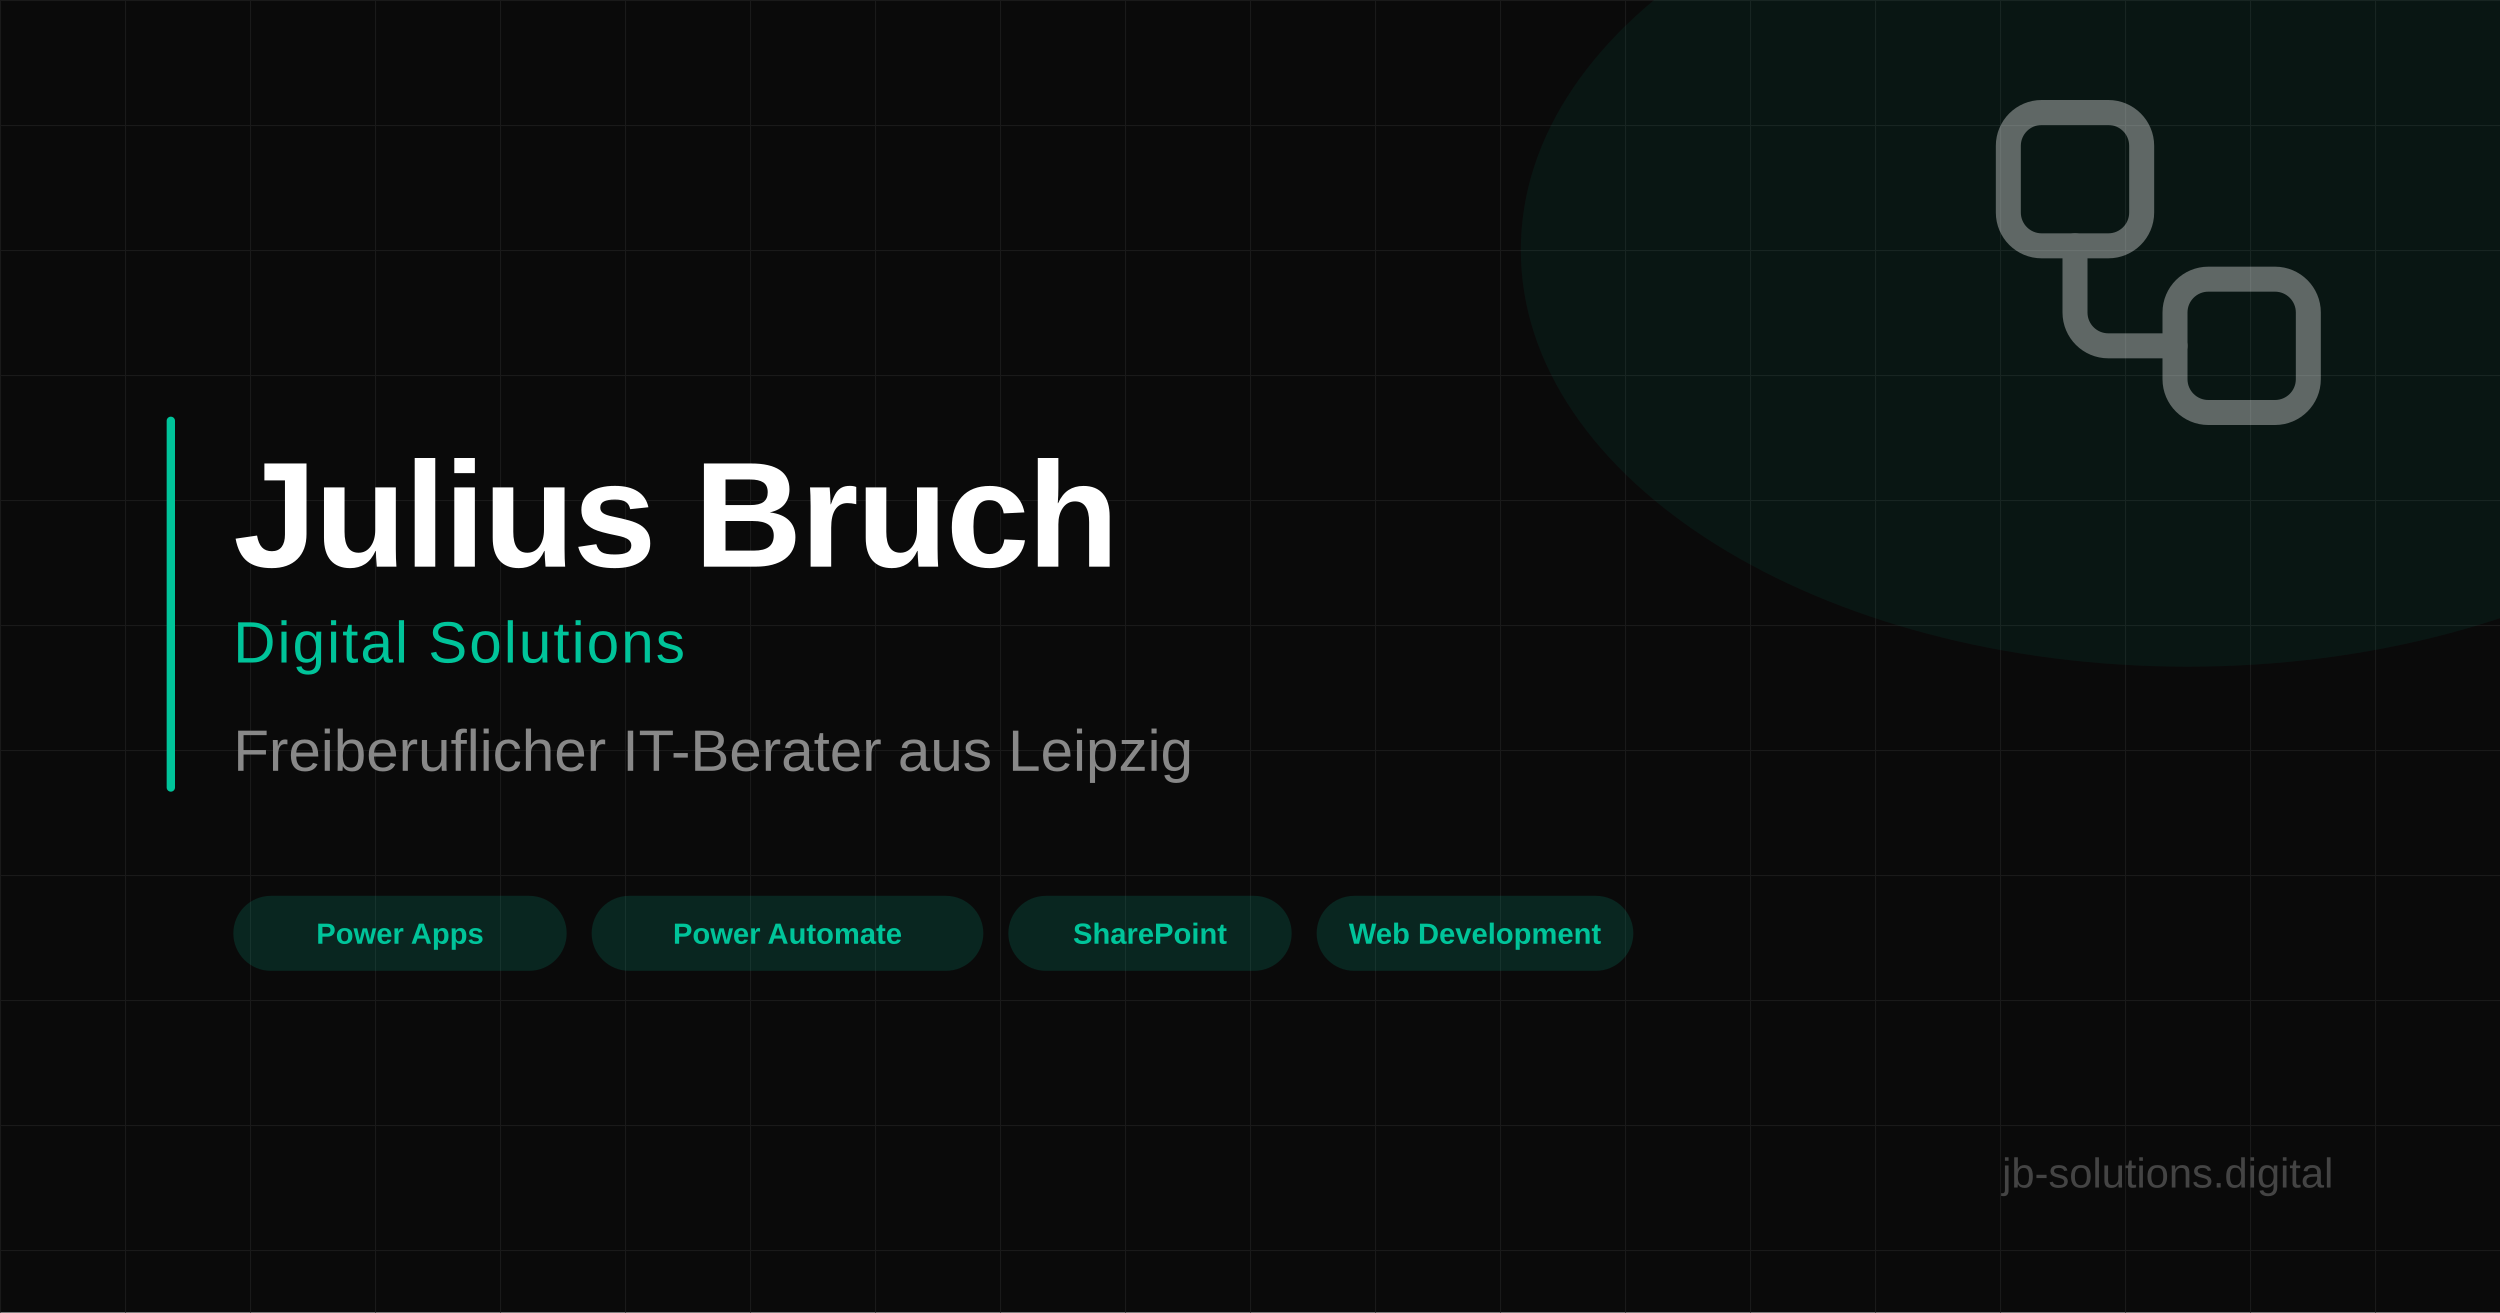
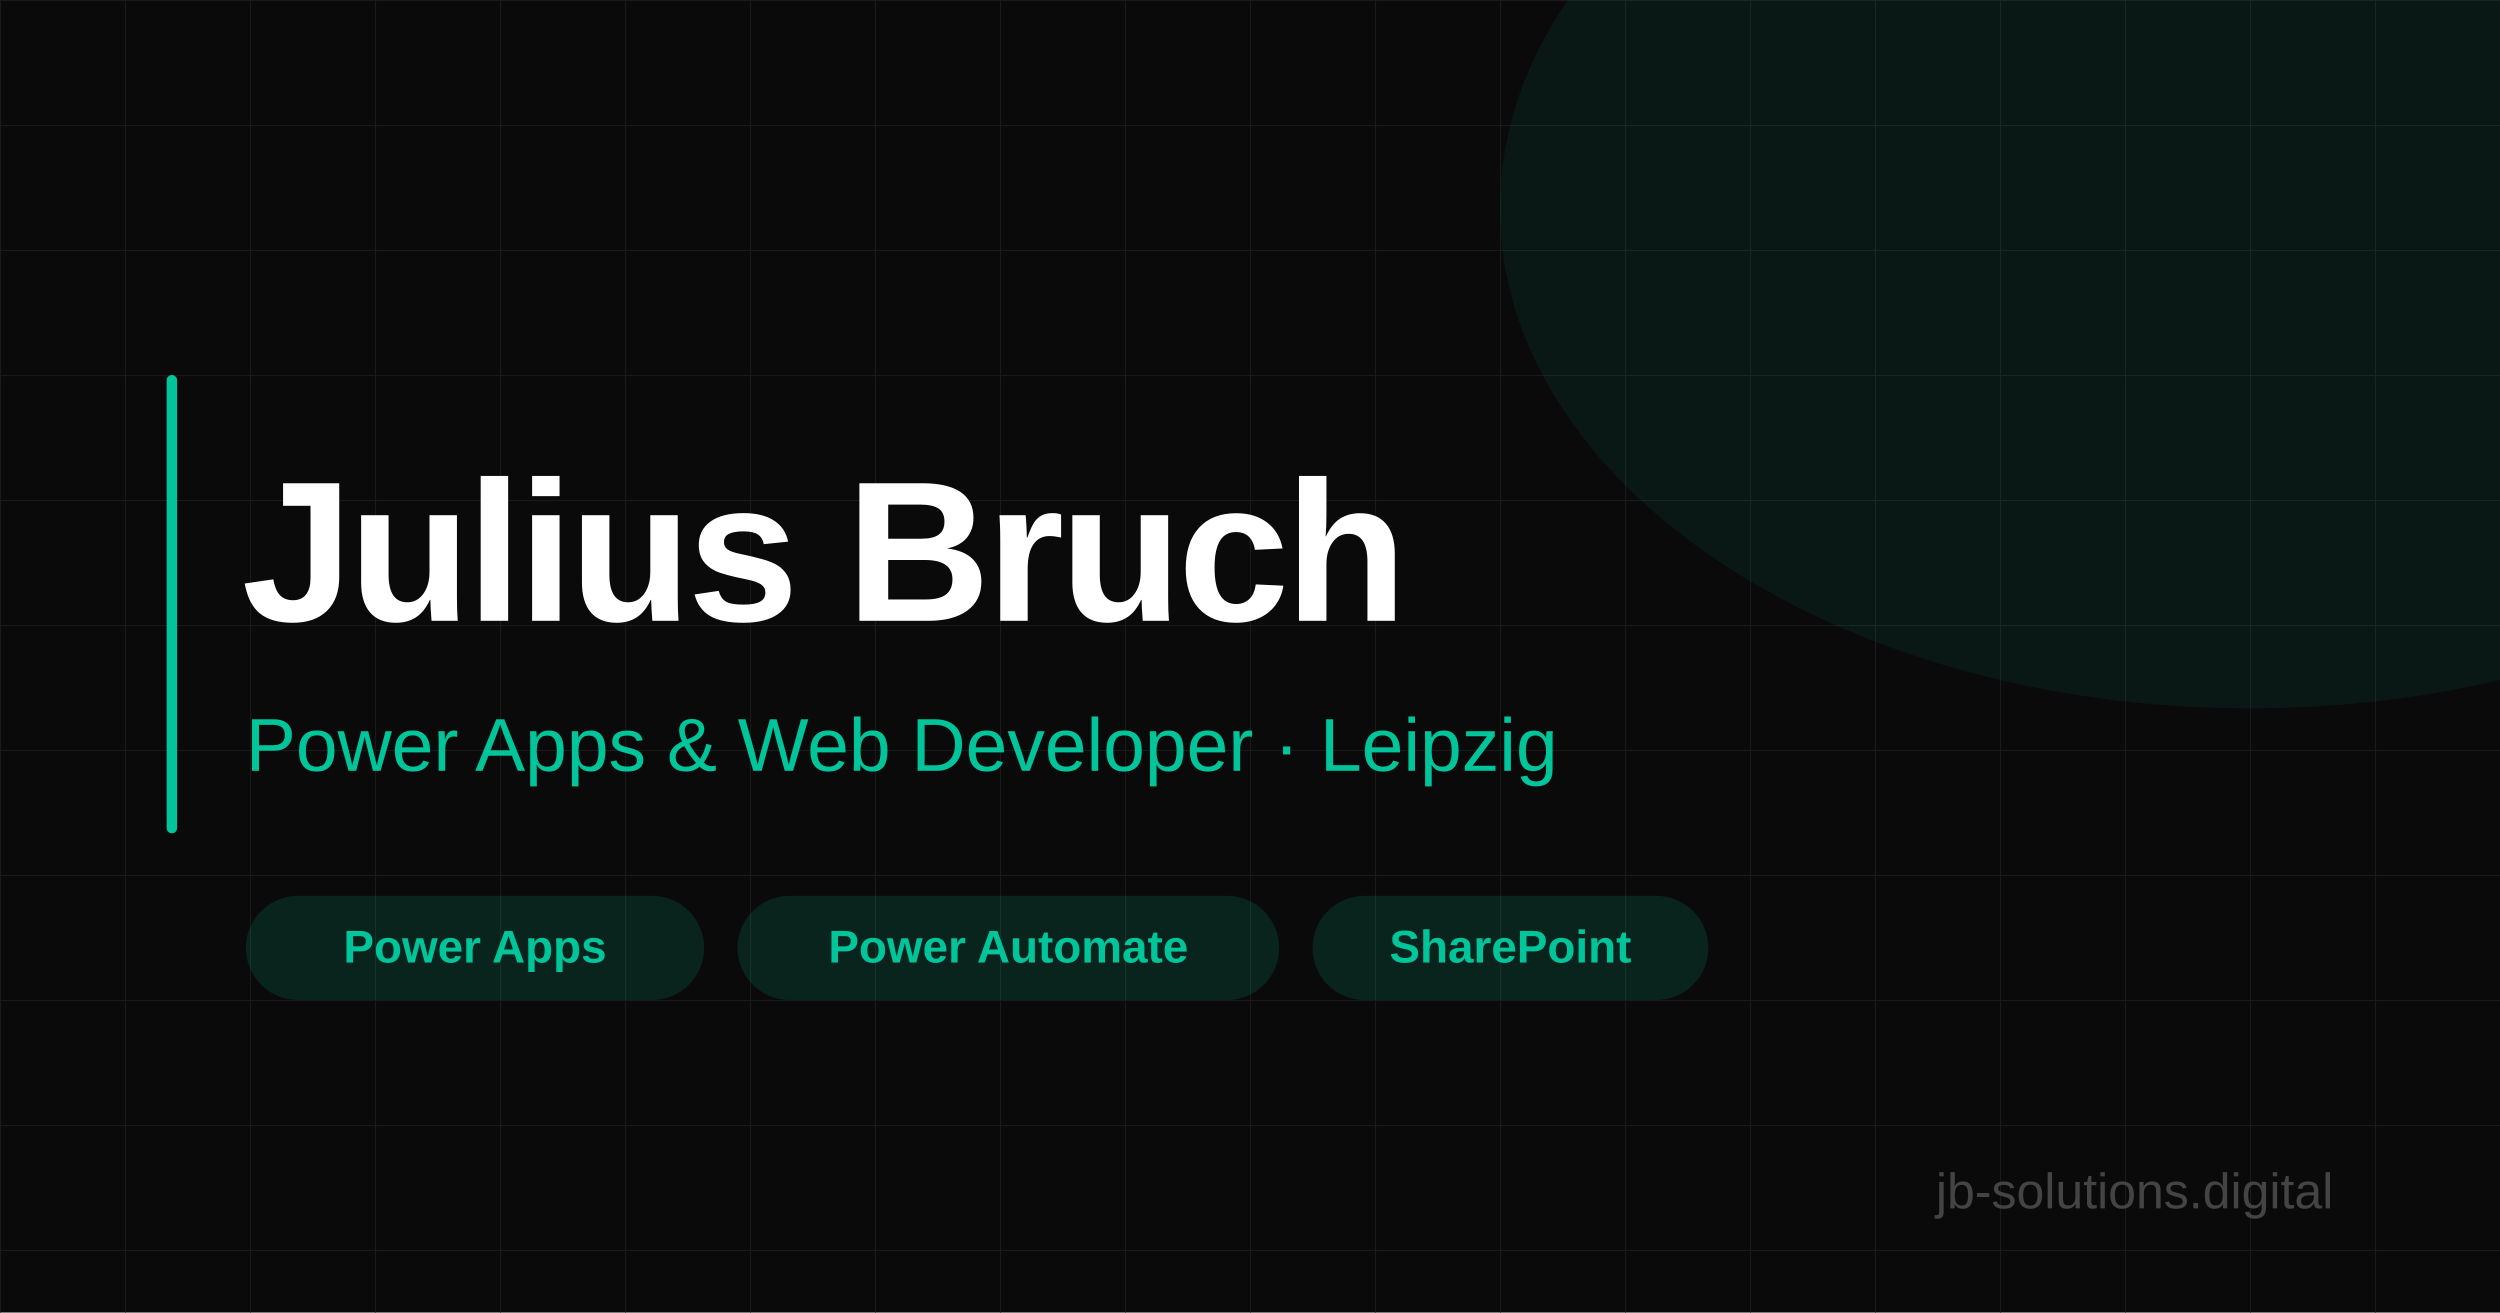
<svg xmlns="http://www.w3.org/2000/svg" width="1200" height="630" viewBox="0 0 1200 630">
  <rect width="1200" height="630" fill="#0a0a0a" />
  <defs>
    <pattern id="grid" width="60" height="60" patternUnits="userSpaceOnUse">
      <path d="M 60 0 L 0 0 0 60" fill="none" stroke="#1a1a1a" stroke-width="1" />
    </pattern>
  </defs>
  <rect width="1200" height="630" fill="url(#grid)" />
-   <ellipse cx="1050" cy="120" rx="320" ry="200" fill="#00c49a" opacity="0.07" />
-   <g transform="translate(940, 30) scale(8)" stroke="white" stroke-width="1.5" stroke-linecap="round" stroke-linejoin="round" fill="none" opacity="0.35">
-     <rect width="8" height="8" x="3" y="3" rx="2" />
-     <path d="M7 11v4a2 2 0 0 0 2 2h4" />
-     <rect width="8" height="8" x="13" y="13" rx="2" />
-   </g>
-   <rect x="80" y="200" width="4" height="180" rx="2" fill="#00c49a" />
-   <text x="112" y="272" font-family="system-ui, -apple-system, Helvetica Neue, Arial, sans-serif" font-size="72" font-weight="700" fill="#ffffff" letter-spacing="-1">Julius Bruch</text>
-   <text x="112" y="318" font-family="system-ui, -apple-system, Helvetica Neue, Arial, sans-serif" font-size="28" font-weight="400" fill="#00c49a" letter-spacing="1">Digital Solutions</text>
-   <text x="112" y="370" font-family="system-ui, -apple-system, Helvetica Neue, Arial, sans-serif" font-size="28" font-weight="400" fill="#888888">Freiberuflicher IT-Berater aus Leipzig</text>
-   <rect x="112" y="430" width="160" height="36" rx="18" fill="#00c49a26" />
-   <text x="192" y="453" text-anchor="middle" font-family="system-ui, -apple-system, Helvetica Neue, Arial, sans-serif" font-size="14" font-weight="600" fill="#00c49a">Power Apps</text>
-   <rect x="284" y="430" width="188" height="36" rx="18" fill="#00c49a26" />
-   <text x="378" y="453" text-anchor="middle" font-family="system-ui, -apple-system, Helvetica Neue, Arial, sans-serif" font-size="14" font-weight="600" fill="#00c49a">Power Automate</text>
-   <rect x="484" y="430" width="136" height="36" rx="18" fill="#00c49a26" />
-   <text x="552" y="453" text-anchor="middle" font-family="system-ui, -apple-system, Helvetica Neue, Arial, sans-serif" font-size="14" font-weight="600" fill="#00c49a">SharePoint</text>
-   <rect x="632" y="430" width="152" height="36" rx="18" fill="#00c49a26" />
-   <text x="708" y="453" text-anchor="middle" font-family="system-ui, -apple-system, Helvetica Neue, Arial, sans-serif" font-size="14" font-weight="600" fill="#00c49a">Web Development</text>
-   <text x="1120" y="570" text-anchor="end" font-family="system-ui, -apple-system, Helvetica Neue, Arial, sans-serif" font-size="20" font-weight="500" fill="#444444">jb-solutions.digital</text>
+   <ellipse cx="1080" cy="100" rx="360" ry="240" fill="#00c49a" opacity="0.08" />
+   <rect x="80" y="180" width="5" height="220" rx="2.5" fill="#00c49a" />
+   <text x="116" y="298" font-family="system-ui,-apple-system,Helvetica Neue,Arial,sans-serif" font-size="96" font-weight="700" fill="#ffffff" letter-spacing="-2">Julius Bruch</text>
+   <text x="118" y="370" font-family="system-ui,-apple-system,Helvetica Neue,Arial,sans-serif" font-size="36" font-weight="400" fill="#00c49a">Power Apps &amp; Web Developer · Leipzig</text>
+   <rect x="118" y="430" width="220" height="50" rx="25" fill="#00c49a22" />
+   <text x="228" y="462" text-anchor="middle" font-family="system-ui,-apple-system,Helvetica Neue,Arial,sans-serif" font-size="22" font-weight="600" fill="#00c49a">Power Apps</text>
+   <rect x="354" y="430" width="260" height="50" rx="25" fill="#00c49a22" />
+   <text x="484" y="462" text-anchor="middle" font-family="system-ui,-apple-system,Helvetica Neue,Arial,sans-serif" font-size="22" font-weight="600" fill="#00c49a">Power Automate</text>
+   <rect x="630" y="430" width="190" height="50" rx="25" fill="#00c49a22" />
+   <text x="725" y="462" text-anchor="middle" font-family="system-ui,-apple-system,Helvetica Neue,Arial,sans-serif" font-size="22" font-weight="600" fill="#00c49a">SharePoint</text>
+   <text x="1120" y="580" text-anchor="end" font-family="system-ui,-apple-system,Helvetica Neue,Arial,sans-serif" font-size="24" font-weight="500" fill="#444">jb-solutions.digital</text>
</svg>
